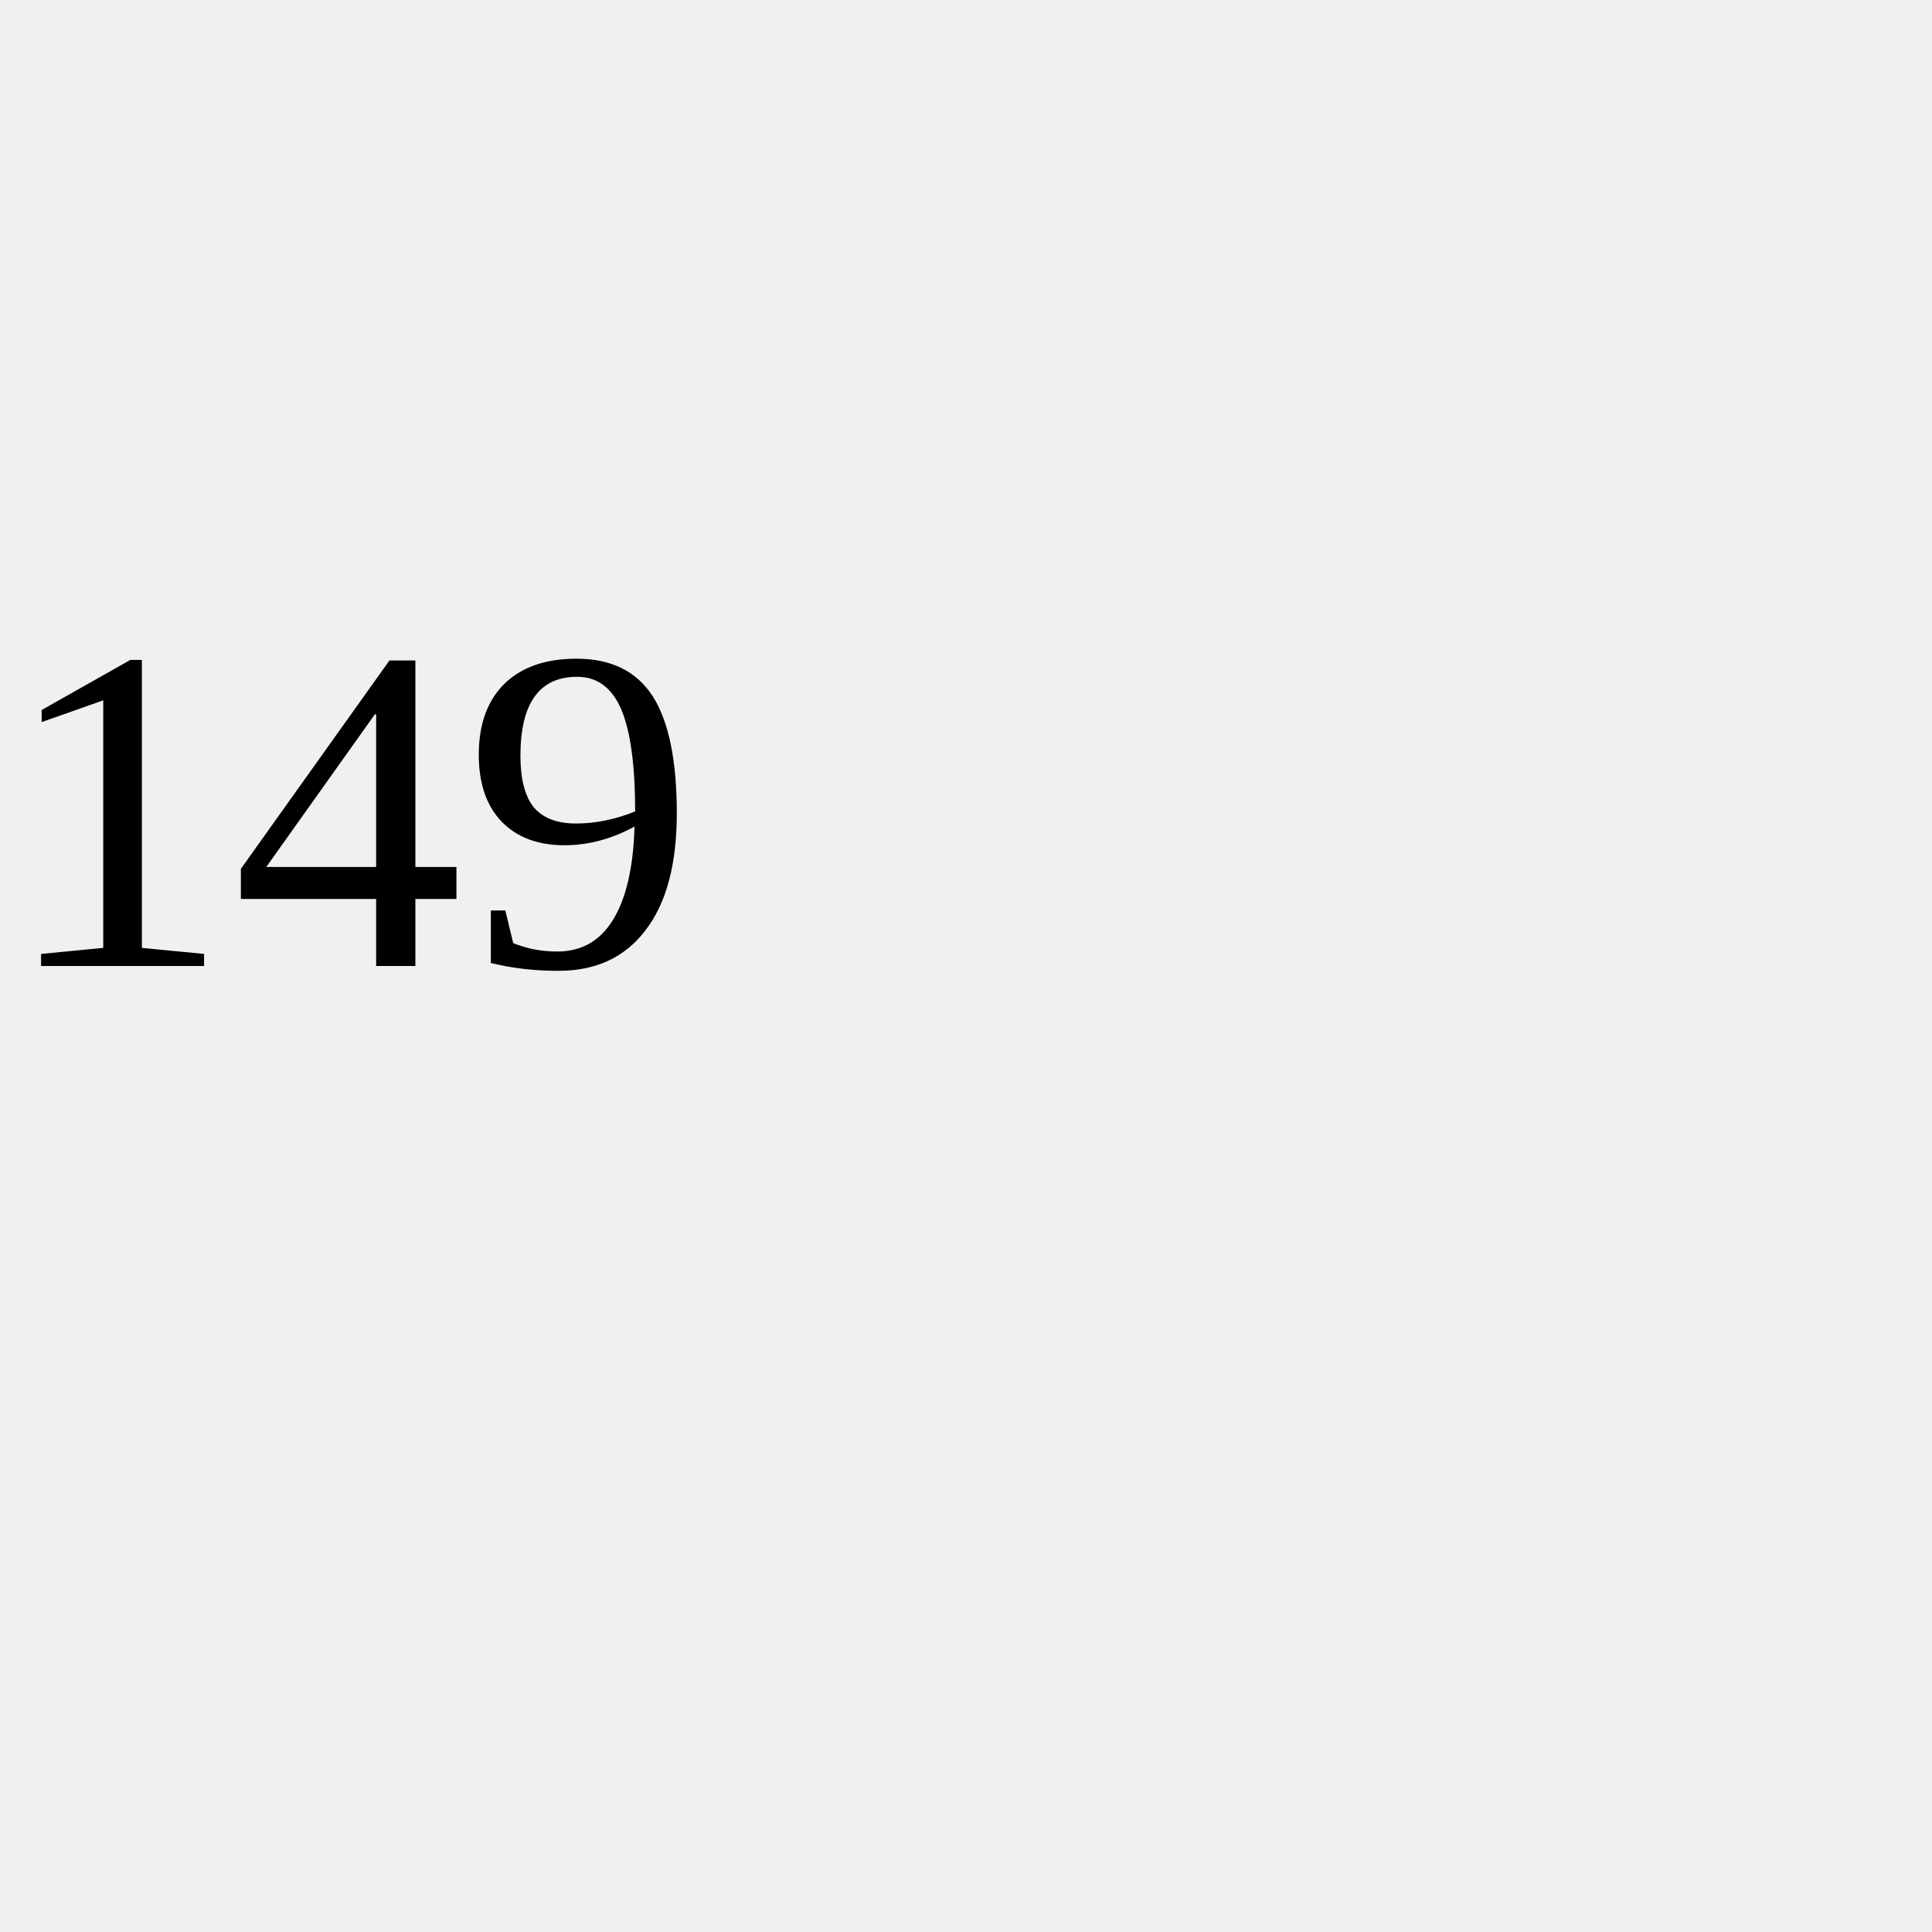
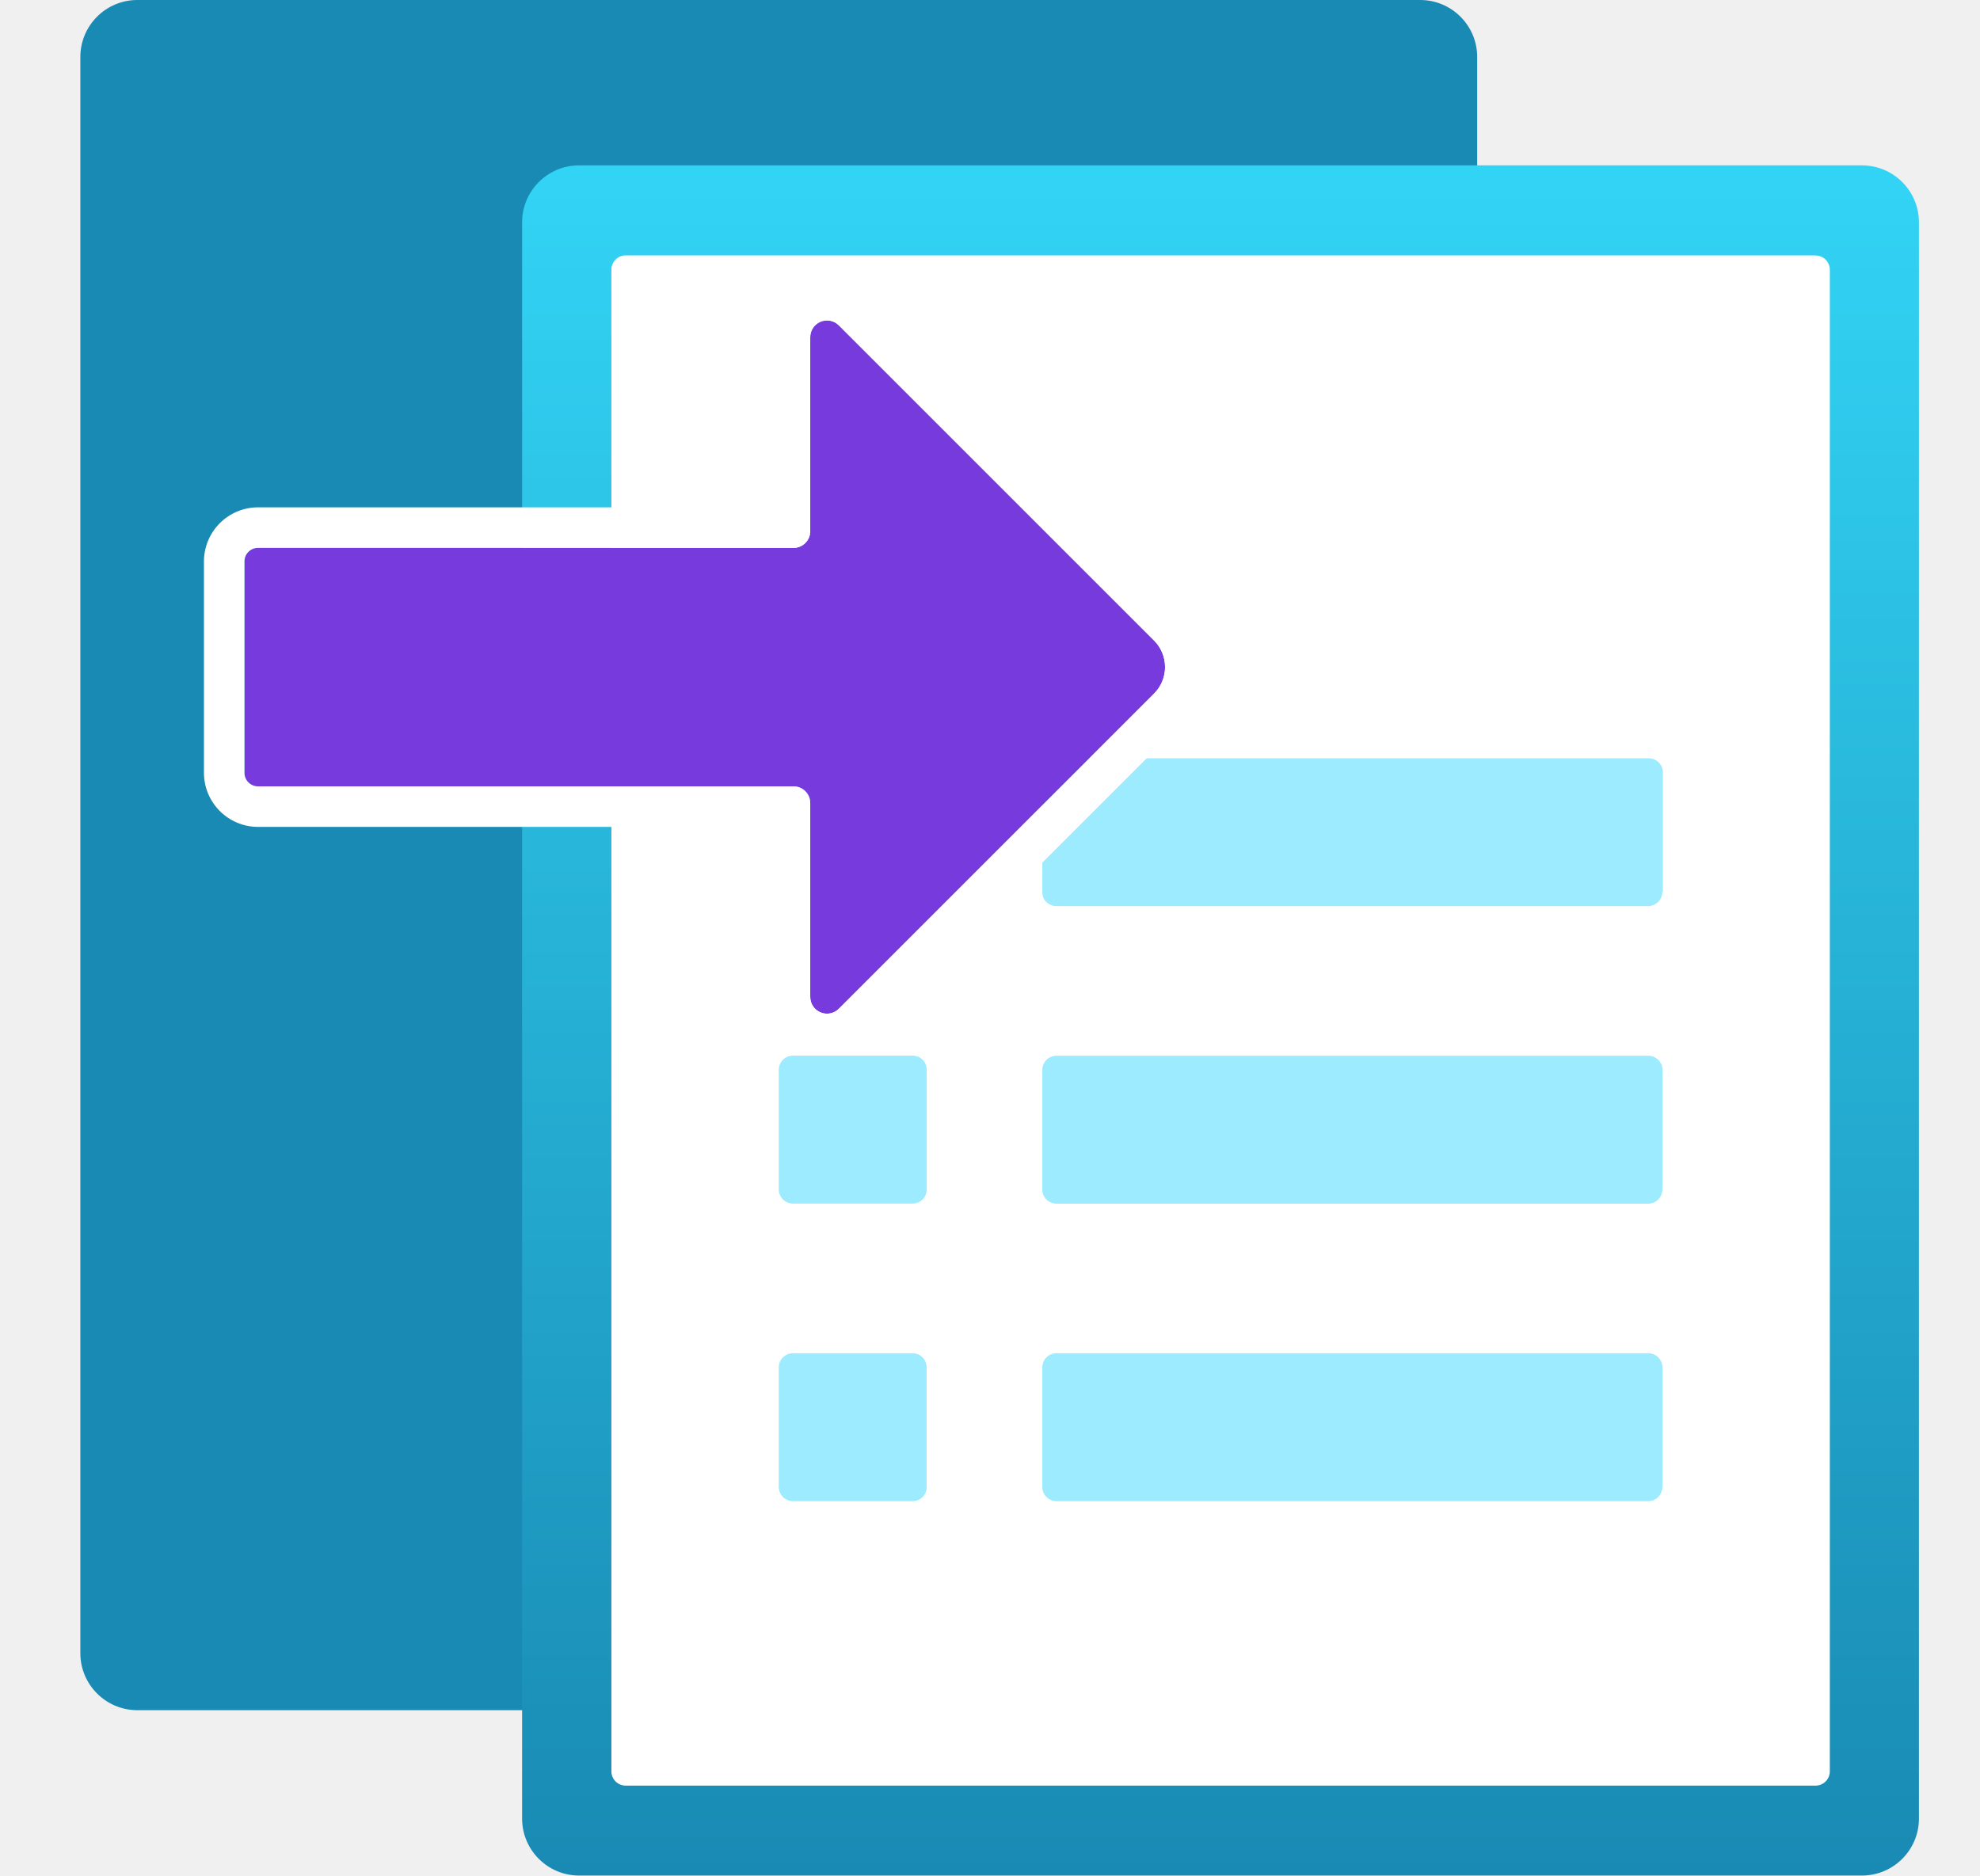
- <svg xmlns="http://www.w3.org/2000/svg" viewBox="0 0 50 50">
-   <text x="0" y="25" class="small">149</text>
+ <svg xmlns="http://www.w3.org/2000/svg" fill="none" viewBox="0 0 19 18" class="msportalfx-svg-placeholder">
+   <g clip-path="url(#p08s-Nume__a)">
+     <path fill="#198AB3" d="M13.628 0H1.318a.547.547 0 0 0-.547.547v15.319c0 .302.245.547.547.547h12.31a.547.547 0 0 0 .547-.547V.547A.547.547 0 0 0 13.628 0" />
+     <path fill="url(#p08s-Nume__b)" d="M17.867 1.587H5.557a.547.547 0 0 0-.547.547v15.319c0 .302.245.547.547.547h12.31a.547.547 0 0 0 .547-.547V2.133a.547.547 0 0 0-.547-.546" />
+     <path fill="#fff" d="M17.422 2.451H6.004a.137.137 0 0 0-.137.137V17c0 .076.061.137.137.137h11.418a.137.137 0 0 0 .137-.137V2.59a.137.137 0 0 0-.137-.138" />
+     <path fill="#9CEBFF" d="M8.757 8.7H7.61a.137.137 0 0 1-.137-.14V7.414a.137.137 0 0 1 .137-.137h1.147a.136.136 0 0 1 .136.137V8.56a.136.136 0 0 1-.136.14m7.2-.137v-1.15a.137.137 0 0 0-.137-.136h-5.682a.136.136 0 0 0-.136.137V8.56a.13.13 0 0 0 .084.126q.024.01.052.01h5.677a.137.137 0 0 0 .137-.136zm-7.064 2.85v-1.145a.136.136 0 0 0-.136-.137H7.61a.137.137 0 0 0-.137.137v1.146a.137.137 0 0 0 .137.137h1.147a.136.136 0 0 0 .136-.137m7.06 0v-1.145a.137.137 0 0 0-.138-.137h-5.677a.136.136 0 0 0-.136.137v1.146a.13.13 0 0 0 .04.097.14.14 0 0 0 .096.04h5.677a.137.137 0 0 0 .137-.137m-7.06 2.855v-1.146a.136.136 0 0 0-.136-.137H7.61a.137.137 0 0 0-.137.137v1.146a.137.137 0 0 0 .137.137h1.147a.136.136 0 0 0 .136-.137m7.06 0v-1.146a.137.137 0 0 0-.138-.137h-5.677a.136.136 0 0 0-.136.137v1.146a.13.13 0 0 0 .04.097.14.14 0 0 0 .096.04h5.677a.137.137 0 0 0 .137-.137" />
+     <path fill="#773ADC" d="m8.05 3.123 3.024 3.024a.36.36 0 0 1 0 .51L8.05 9.681a.161.161 0 0 1-.275-.114V7.708a.16.16 0 0 0-.16-.161h-5.14a.13.13 0 0 1-.129-.129V5.386a.13.13 0 0 1 .128-.128h5.14a.16.16 0 0 0 .161-.158V3.237a.161.161 0 0 1 .275-.114" />
+     <path fill="#fff" d="M7.937 3.075a.16.16 0 0 1 .113.048l3.024 3.024a.36.36 0 0 1 0 .51L8.05 9.681a.16.16 0 0 1-.175.036.16.16 0 0 1-.1-.15V7.708a.16.16 0 0 0-.161-.161h-5.14a.13.13 0 0 1-.128-.129V5.386a.13.13 0 0 1 .128-.128h5.14a.16.16 0 0 0 .161-.158V3.237a.16.16 0 0 1 .162-.162m0-.389a.55.55 0 0 0-.551.551v1.632H2.474a.52.52 0 0 0-.517.517v2.032a.52.52 0 0 0 .517.518h4.912v1.631a.551.551 0 0 0 .939.389l3.024-3.024a.75.75 0 0 0 0-1.06L8.325 2.848a.55.55 0 0 0-.388-.162" />
+   </g>
+   <defs>
+     <linearGradient id="p08s-Nume__b" x1="11.713" x2="11.713" y1="1.587" y2="18" gradientUnits="userSpaceOnUse">
+       <stop stop-color="#32D4F5" />
+       <stop offset="1" stop-color="#198AB3" />
+     </linearGradient>
+     <clipPath id="p08s-Nume__a">
+       <path fill="#fff" d="M.593 0h18v18h-18z" />
+     </clipPath>
+   </defs>
  <style>.msportalfx-svg-c01{fill:#fff}.msportalfx-svg-c02{fill:#e5e5e5}.msportalfx-svg-c03{fill:#a0a1a2}.msportalfx-svg-c04{fill:#7a7a7a}.msportalfx-svg-c05{fill:#3e3e3e}.msportalfx-svg-c06{fill:#1e1e1e}.msportalfx-svg-c07{fill:#0f0f0f}.msportalfx-svg-c08{fill:#ba141a}.msportalfx-svg-c09{fill:#dd5900}.msportalfx-svg-c10{fill:#ff8c00}.msportalfx-svg-c11{fill:#fcd116}.msportalfx-svg-c12{fill:#fee087}.msportalfx-svg-c13{fill:#b8d432}.msportalfx-svg-c14,.msportalfx-svg-c32{fill:#57a300}.msportalfx-svg-c15{fill:#59b4d9}.msportalfx-svg-c16{fill:#3999c6}.msportalfx-svg-c17{fill:#804998}.msportalfx-svg-c18{fill:#ec008c}.msportalfx-svg-c19{fill:#0072c6}.msportalfx-svg-c20{fill:#68217a}.msportalfx-svg-c21{fill:#00188f}.msportalfx-svg-c22{fill:#e81123}.fxs-mode-light .msportalfx-svg-c22{fill:#a4262c}.msportalfx-svg-c23{fill:#cae3f3}.msportalfx-svg-c24{fill:#59aed3}.msportalfx-svg-c25{fill:#4c3b12}.msportalfx-svg-c26{fill:#be9555}.msportalfx-svg-c27{fill:#4f4d52}.msportalfx-svg-c28{fill:#ef6f59}.msportalfx-svg-c29{fill:#f7cb64}.msportalfx-svg-c30{fill:#fdd8db}.msportalfx-svg-c31{fill:#f6ffec}.msportalfx-svg-c33{fill:#8a2da5}.msportalfx-svg-c34{fill:#e00b1c}.msportalfx-svg-c35{fill:#015cda}.msportalfx-svg-c36{fill:#5db300}.msportalfx-svg-c97{fill:#ffb900}.msportalfx-svg-c98{fill:#00a4ef}.msportalfx-svg-c99{fill:#f25022}.msportalfx-inverted-theme .msportalfx-svg-c05,.fxs-theme-dark .msportalfx-svg-c05{fill:#777}.msportalfx-inverted-theme .msportalfx-svg-c07,.fxs-theme-dark .msportalfx-svg-c07{fill:#f2f2f2}.msportalfx-svg-palette-white{fill:#fff}.msportalfx-svg-palette-blue{fill:#015cda}.msportalfx-svg-palette-black{fill:#1e1e1e}.msportalfx-svg-palette-green{fill:#57a300}.msportalfx-svg-palette-gray{fill:#a0a1a2}.msportalfx-svg-palette-inherit{fill:inherit}.msportalfx-svg-badge{position:absolute;left:0;bottom:0;min-height:10px;min-width:10px}.fxc-menu-icon&gt;.msportalfx-svg-badge{left:-2px;bottom:-2px;min-height:8px;min-width:8px}.msportalfx-svg-disabled{filter:grayscale(100%)}.msportalfx-svg-loading-square{animation:ProgressFlagAnimation 1.45s infinite ease-in-out;transform-origin:50%}.msportalfx-svg-loading-square:nth-child(1){animation-delay:0s}.msportalfx-svg-loading-square:nth-child(2){animation-delay:.2s}.msportalfx-svg-loading-square:nth-child(3){animation-delay:.4s}@keyframes ProgressFlagAnimation{0%{transform:scale(1);opacity:.3}36.1%{transform:scale(1.06);opacity:1}50%{transform:scale(1.06);opacity:1}86.1%{transform:scale(1);opacity:.3}}.msportalfx-svg-flip-horizontal&gt;svg,svg.msportalfx-svg-flip-horizontal{transform:scaleX(-1)}.msportalfx-svg-fabric-rotate360{animation:ImageRotation 1.3s cubic-bezier(.53,.21,.29,.67) infinite}@keyframes ImageRotation{0%{transform:rotate(-45deg)}100%{transform:rotate(315deg)}}.fxs-svg-number .msportalfx-font-bold{font-size:10px;fill:#0065ad}.fxs-svg-number .fxs-svg-circle{stroke-width:0%;fill:#0078d4}.fxs-svg-number .fxs-svg-text{fill:#fff;font-size:10px}.fxs-svg-number.msportalfx-svg-disabled{filter:grayscale(0%)}.fxs-svg-number.msportalfx-svg-disabled .fxs-svg-circle{fill:#fff;stroke-width:1px;stroke:#949494}.fxs-svg-number.msportalfx-svg-disabled .fxs-svg-text{fill:#949494}.fxs-theme-dark .fxs-svg-number .fxs-svg-text{fill:#0f0f0f}.fxs-theme-dark .fxs-svg-number .fxs-svg-circle{stroke-width:0%;fill:#0078d4}.fxs-theme-dark .fxs-svg-number.msportalfx-svg-disabled .fxs-svg-circle{fill:#0f0f0f;stroke-width:1px;stroke:#949494}.fxs-theme-dark .fxs-svg-number.msportalfx-svg-disabled .fxs-svg-text{fill:#949494}</style>
</svg>
